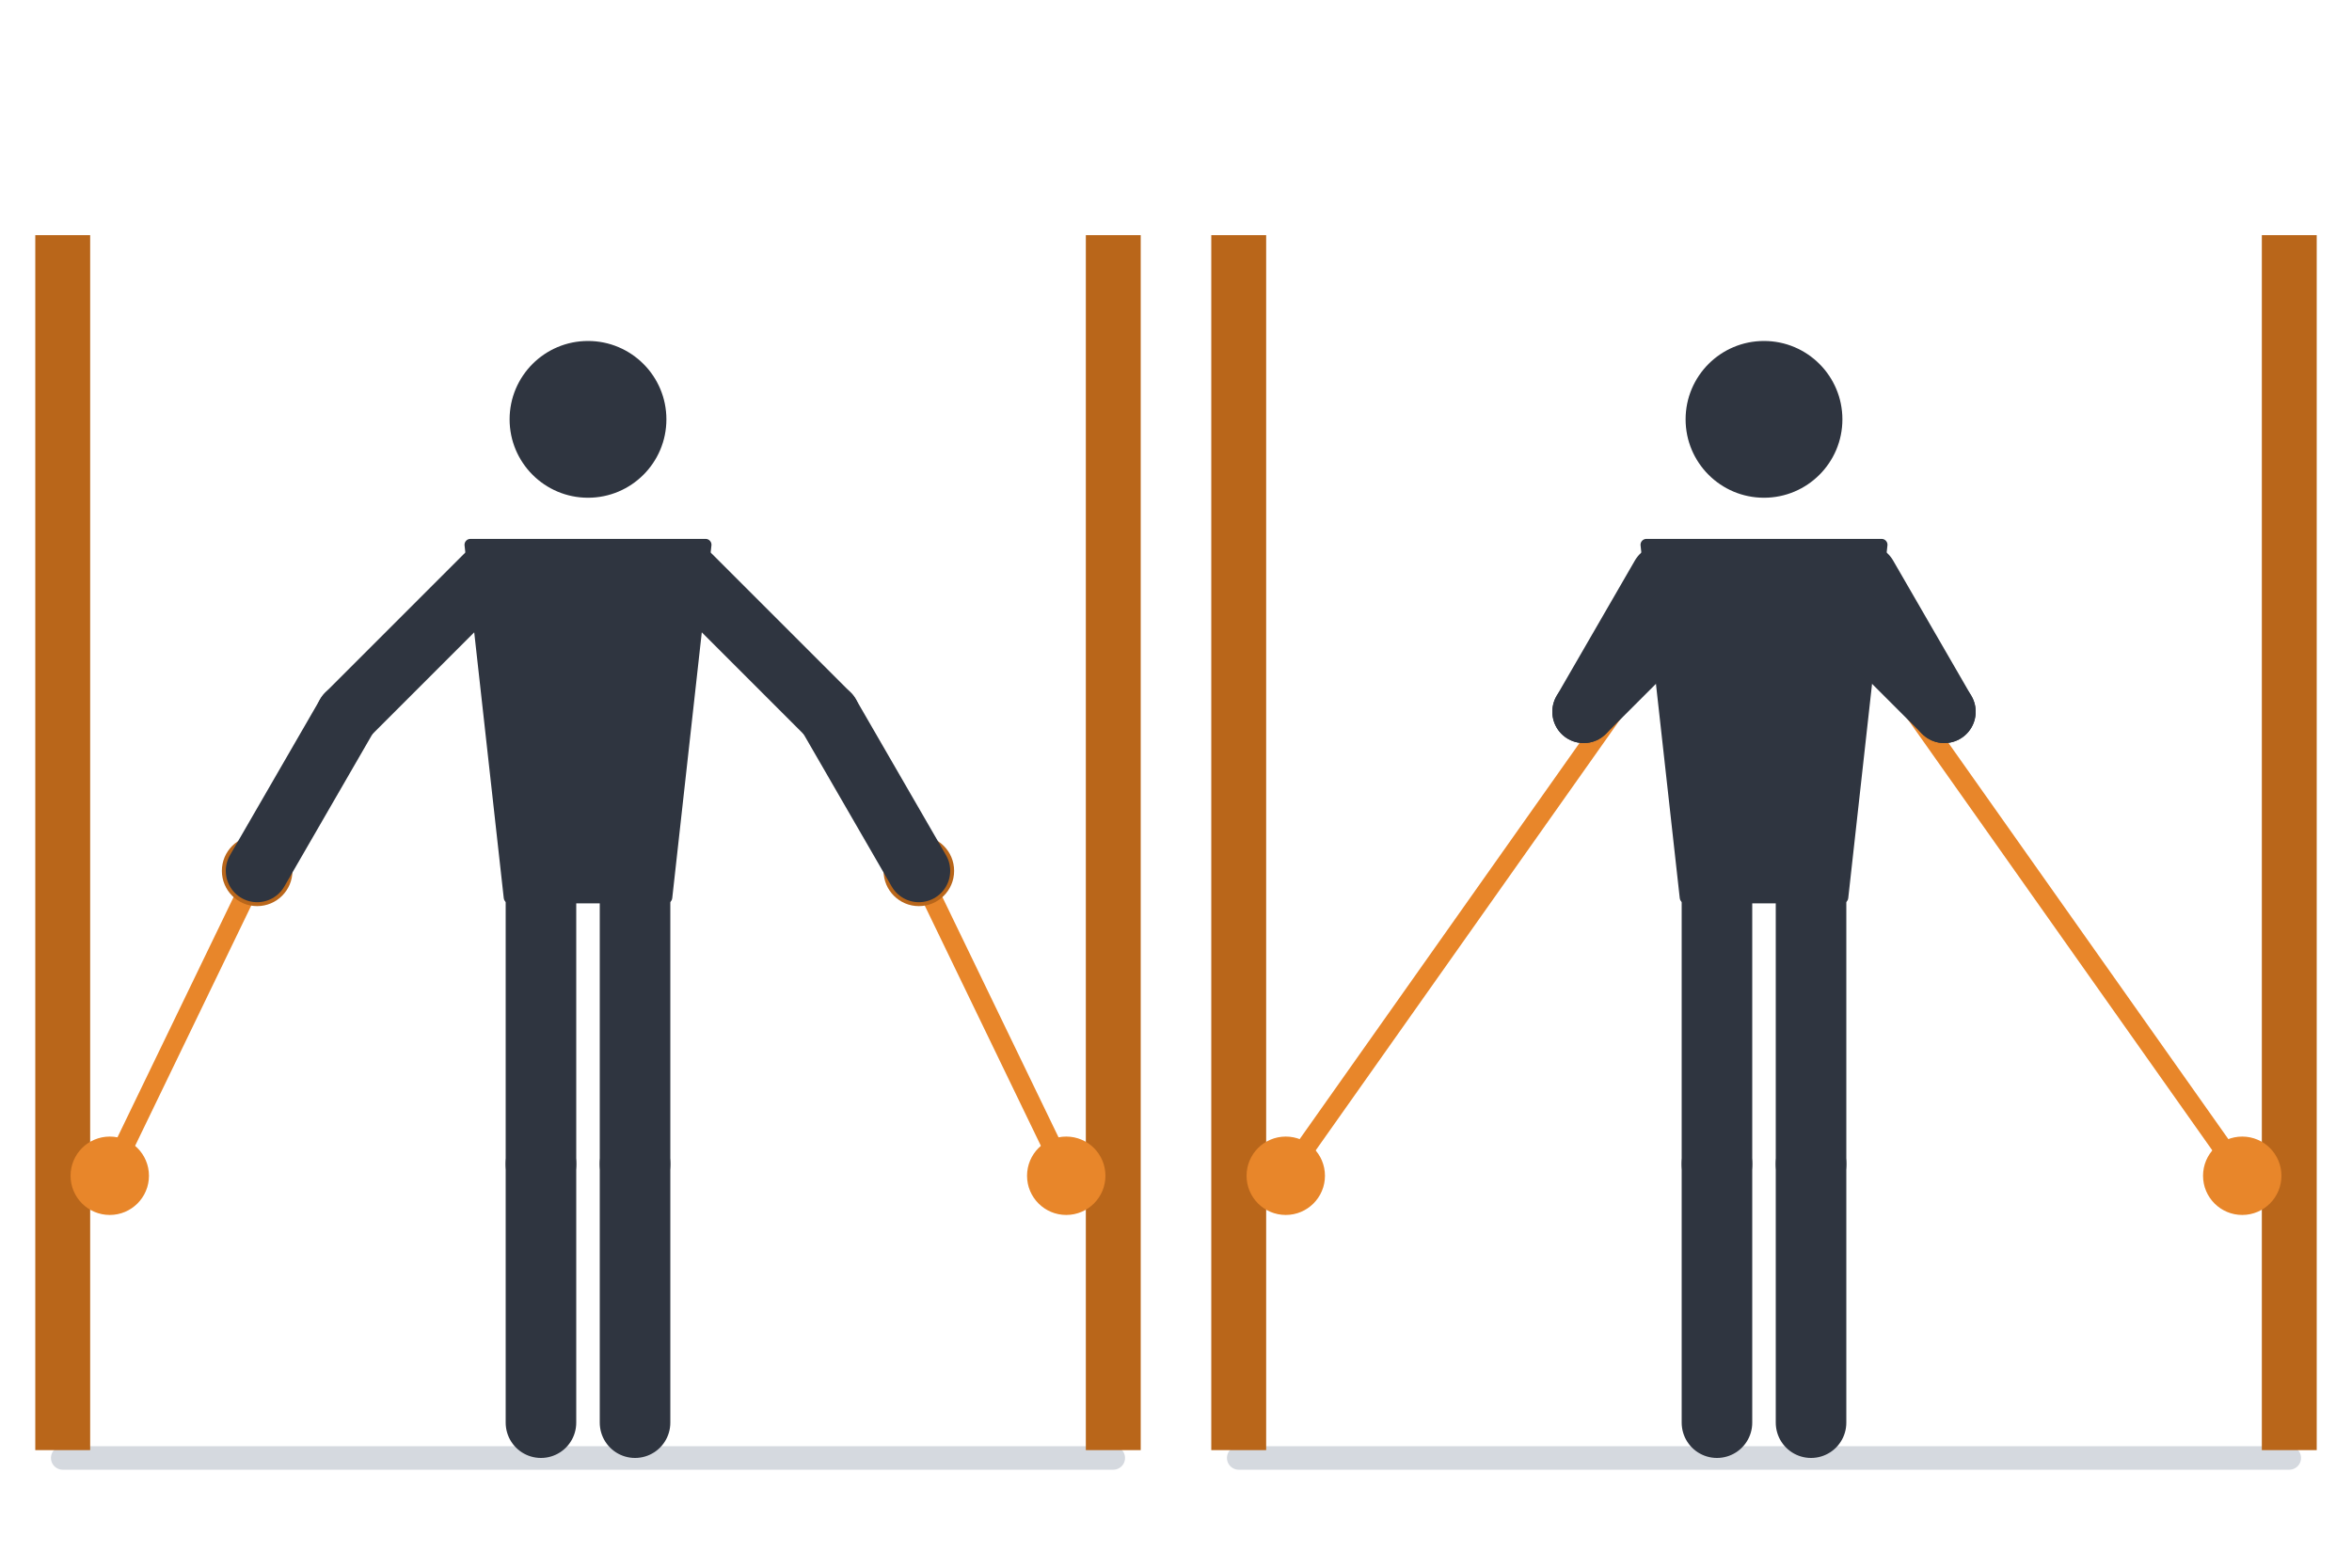
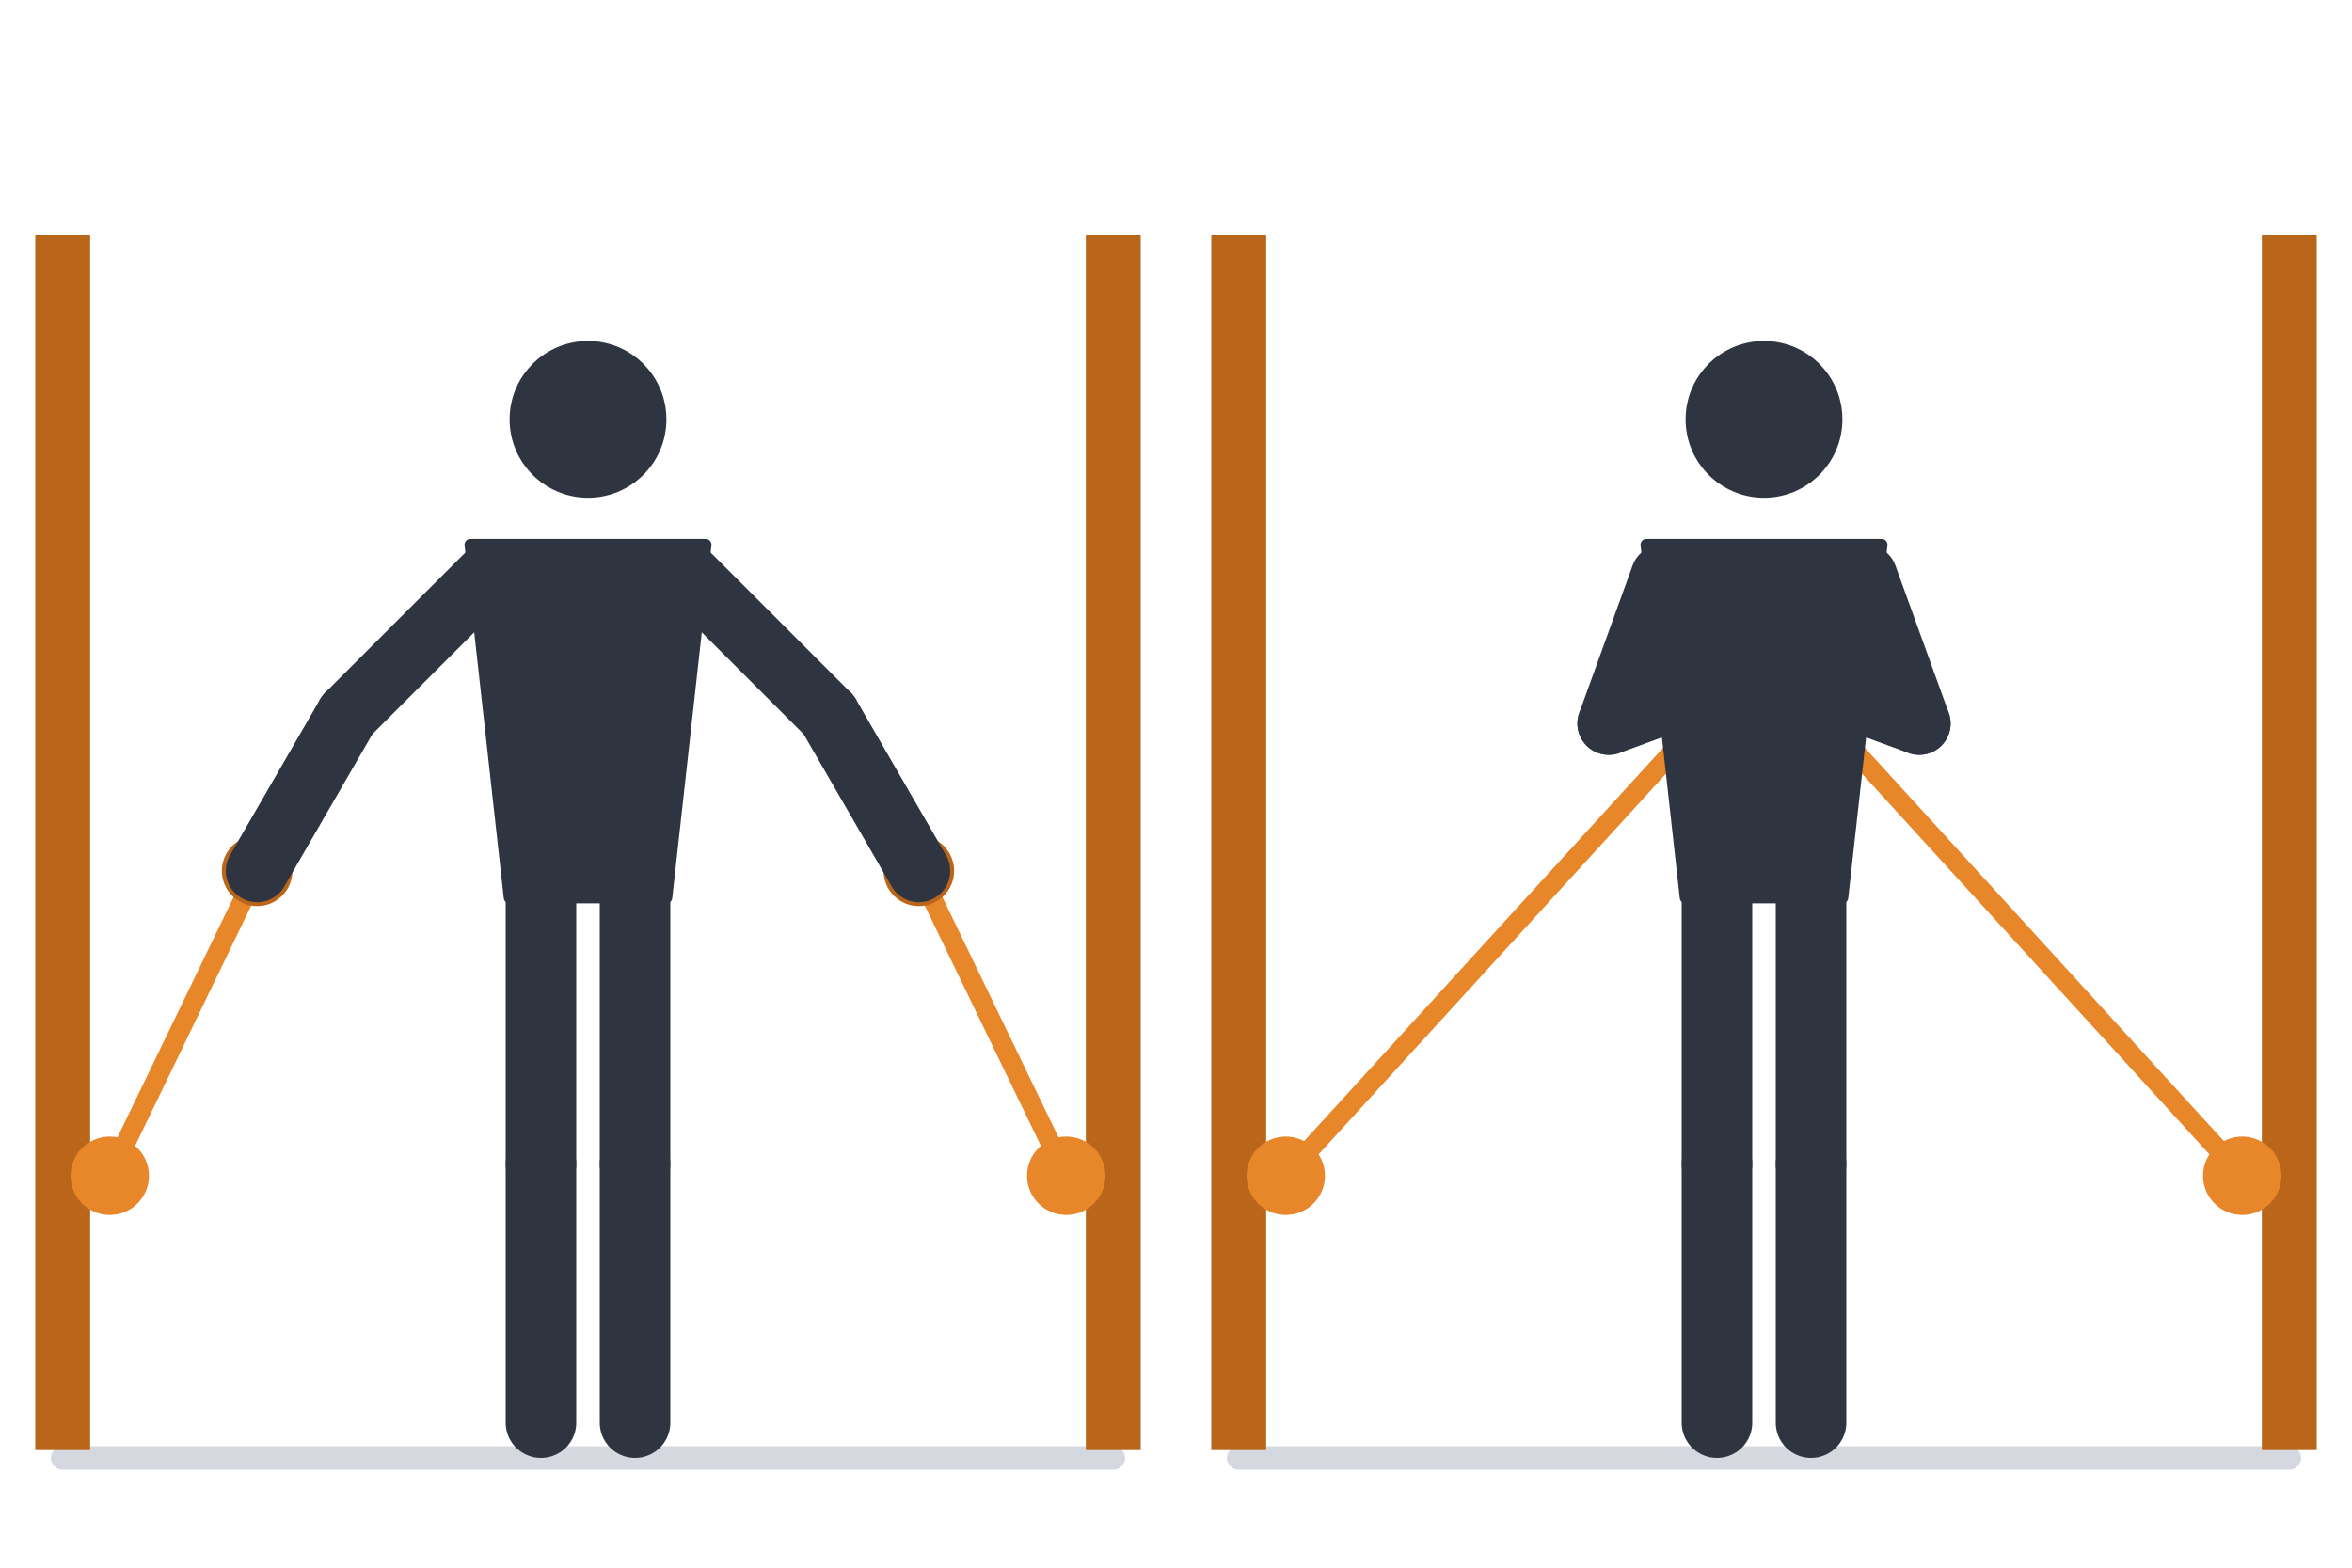
<svg xmlns="http://www.w3.org/2000/svg" width="300" height="200" viewBox="0 0 300 200">
  <line x1="8.0" y1="186.0" x2="142.0" y2="186.0" stroke="#D5D9DF" stroke-width="3" stroke-linecap="round" />
  <line x1="8.0" y1="30.0" x2="8.0" y2="185.0" stroke="#B9661A" stroke-width="7" stroke-linecap="butt" />
  <line x1="142.0" y1="30.0" x2="142.0" y2="185.0" stroke="#B9661A" stroke-width="7" stroke-linecap="butt" />
  <line x1="14.0" y1="150.0" x2="32.8" y2="111.1" stroke="#E8862A" stroke-width="2.5" stroke-linecap="round" />
  <circle cx="14.0" cy="150.0" r="5.0" fill="#E8862A" />
  <circle cx="32.8" cy="111.1" r="4.5" fill="#B9661A" />
  <line x1="136.0" y1="150.0" x2="117.2" y2="111.1" stroke="#E8862A" stroke-width="2.5" stroke-linecap="round" />
  <circle cx="136.0" cy="150.0" r="5.0" fill="#E8862A" />
  <circle cx="117.2" cy="111.1" r="4.5" fill="#B9661A" />
  <line x1="69.0" y1="114.5" x2="69.0" y2="148.5" stroke="#2F3540" stroke-width="9" stroke-linecap="round" />
  <line x1="69.0" y1="148.5" x2="69.0" y2="181.5" stroke="#2F3540" stroke-width="9" stroke-linecap="round" />
  <line x1="81.0" y1="114.5" x2="81.0" y2="148.5" stroke="#2F3540" stroke-width="9" stroke-linecap="round" />
  <line x1="81.0" y1="148.5" x2="81.0" y2="181.5" stroke="#2F3540" stroke-width="9" stroke-linecap="round" />
  <polygon points="60.0,69.5 90.0,69.5 85.0,114.5 65.0,114.5" fill="#2F3540" stroke="#2F3540" stroke-width="1.5" stroke-linejoin="round" />
  <circle cx="75.0" cy="53.5" r="10.0" fill="#2F3540" />
  <line x1="62.0" y1="73.5" x2="44.3" y2="91.2" stroke="#2F3540" stroke-width="8" stroke-linecap="round" />
  <line x1="44.3" y1="91.2" x2="32.8" y2="111.1" stroke="#2F3540" stroke-width="8" stroke-linecap="round" />
  <line x1="88.0" y1="73.5" x2="105.7" y2="91.2" stroke="#2F3540" stroke-width="8" stroke-linecap="round" />
  <line x1="105.7" y1="91.2" x2="117.2" y2="111.1" stroke="#2F3540" stroke-width="8" stroke-linecap="round" />
  <line x1="158.0" y1="186.0" x2="292.0" y2="186.0" stroke="#D5D9DF" stroke-width="3" stroke-linecap="round" />
  <line x1="158.0" y1="30.0" x2="158.0" y2="185.0" stroke="#B9661A" stroke-width="7" stroke-linecap="butt" />
  <line x1="292.0" y1="30.0" x2="292.0" y2="185.0" stroke="#B9661A" stroke-width="7" stroke-linecap="butt" />
-   <line x1="164.0" y1="150.0" x2="215.0" y2="77.8" stroke="#E8862A" stroke-width="2.5" stroke-linecap="round" />
+   <line x1="164.0" y1="150.0" x2="222.4" y2="86.0" stroke="#E8862A" stroke-width="2.5" stroke-linecap="round" />
  <circle cx="164.0" cy="150.0" r="5.0" fill="#E8862A" />
-   <circle cx="215.0" cy="77.8" r="4.5" fill="#B9661A" />
-   <line x1="286.0" y1="150.0" x2="235.0" y2="77.8" stroke="#E8862A" stroke-width="2.5" stroke-linecap="round" />
+   <circle cx="222.4" cy="86.0" r="4.5" fill="#B9661A" />
+   <line x1="286.0" y1="150.0" x2="227.6" y2="86.0" stroke="#E8862A" stroke-width="2.5" stroke-linecap="round" />
  <circle cx="286.0" cy="150.0" r="5.0" fill="#E8862A" />
-   <circle cx="235.0" cy="77.8" r="4.5" fill="#B9661A" />
+   <circle cx="227.6" cy="86.0" r="4.5" fill="#B9661A" />
  <line x1="219.0" y1="114.5" x2="219.0" y2="148.5" stroke="#2F3540" stroke-width="9" stroke-linecap="round" />
  <line x1="219.0" y1="148.5" x2="219.0" y2="181.5" stroke="#2F3540" stroke-width="9" stroke-linecap="round" />
  <line x1="231.0" y1="114.5" x2="231.0" y2="148.5" stroke="#2F3540" stroke-width="9" stroke-linecap="round" />
  <line x1="231.0" y1="148.5" x2="231.0" y2="181.5" stroke="#2F3540" stroke-width="9" stroke-linecap="round" />
  <polygon points="210.0,69.5 240.0,69.5 235.0,114.5 215.0,114.5" fill="#2F3540" stroke="#2F3540" stroke-width="1.5" stroke-linejoin="round" />
  <circle cx="225.0" cy="53.5" r="10.0" fill="#2F3540" />
-   <line x1="212.0" y1="73.5" x2="202.0" y2="90.8" stroke="#2F3540" stroke-width="8" stroke-linecap="round" />
-   <line x1="202.0" y1="90.8" x2="215.0" y2="77.8" stroke="#2F3540" stroke-width="8" stroke-linecap="round" />
-   <line x1="238.0" y1="73.5" x2="248.0" y2="90.8" stroke="#2F3540" stroke-width="8" stroke-linecap="round" />
-   <line x1="248.0" y1="90.8" x2="235.0" y2="77.8" stroke="#2F3540" stroke-width="8" stroke-linecap="round" />
+   <line x1="212.0" y1="73.5" x2="205.2" y2="92.3" stroke="#2F3540" stroke-width="8" stroke-linecap="round" />
+   <line x1="205.2" y1="92.3" x2="222.4" y2="86.0" stroke="#2F3540" stroke-width="8" stroke-linecap="round" />
+   <line x1="238.0" y1="73.5" x2="244.8" y2="92.3" stroke="#2F3540" stroke-width="8" stroke-linecap="round" />
+   <line x1="244.8" y1="92.3" x2="227.6" y2="86.0" stroke="#2F3540" stroke-width="8" stroke-linecap="round" />
</svg>
